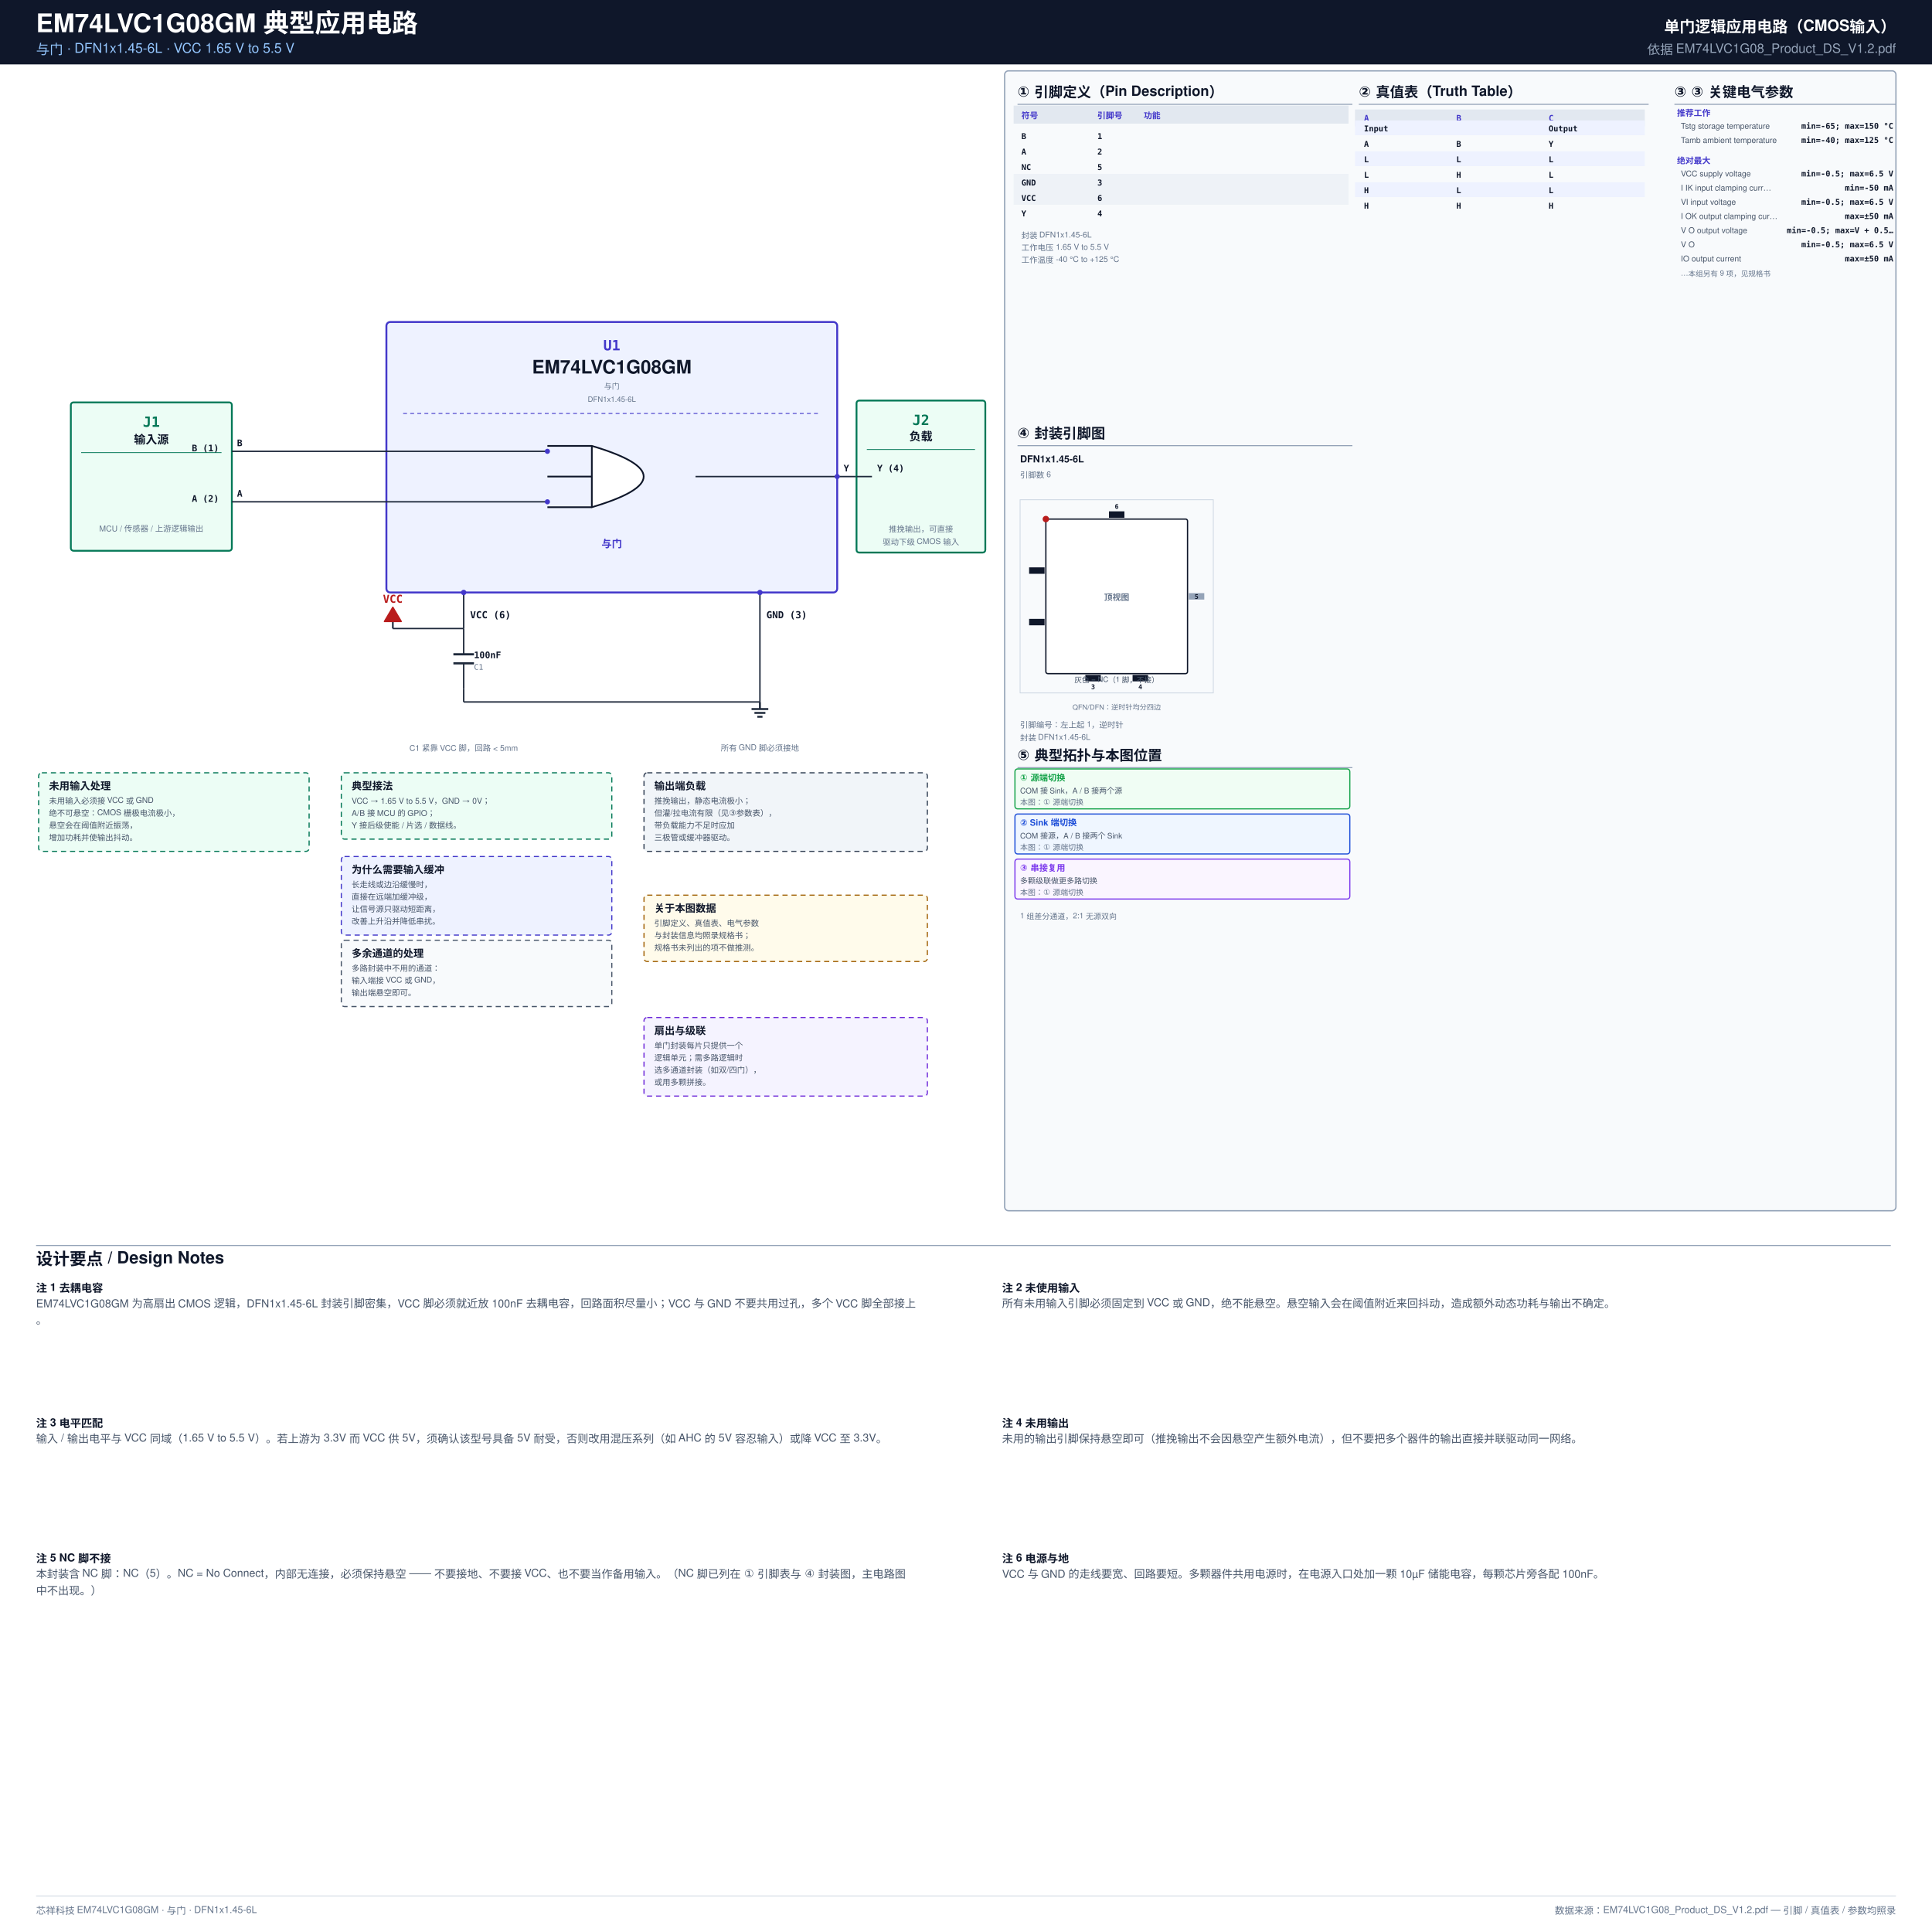
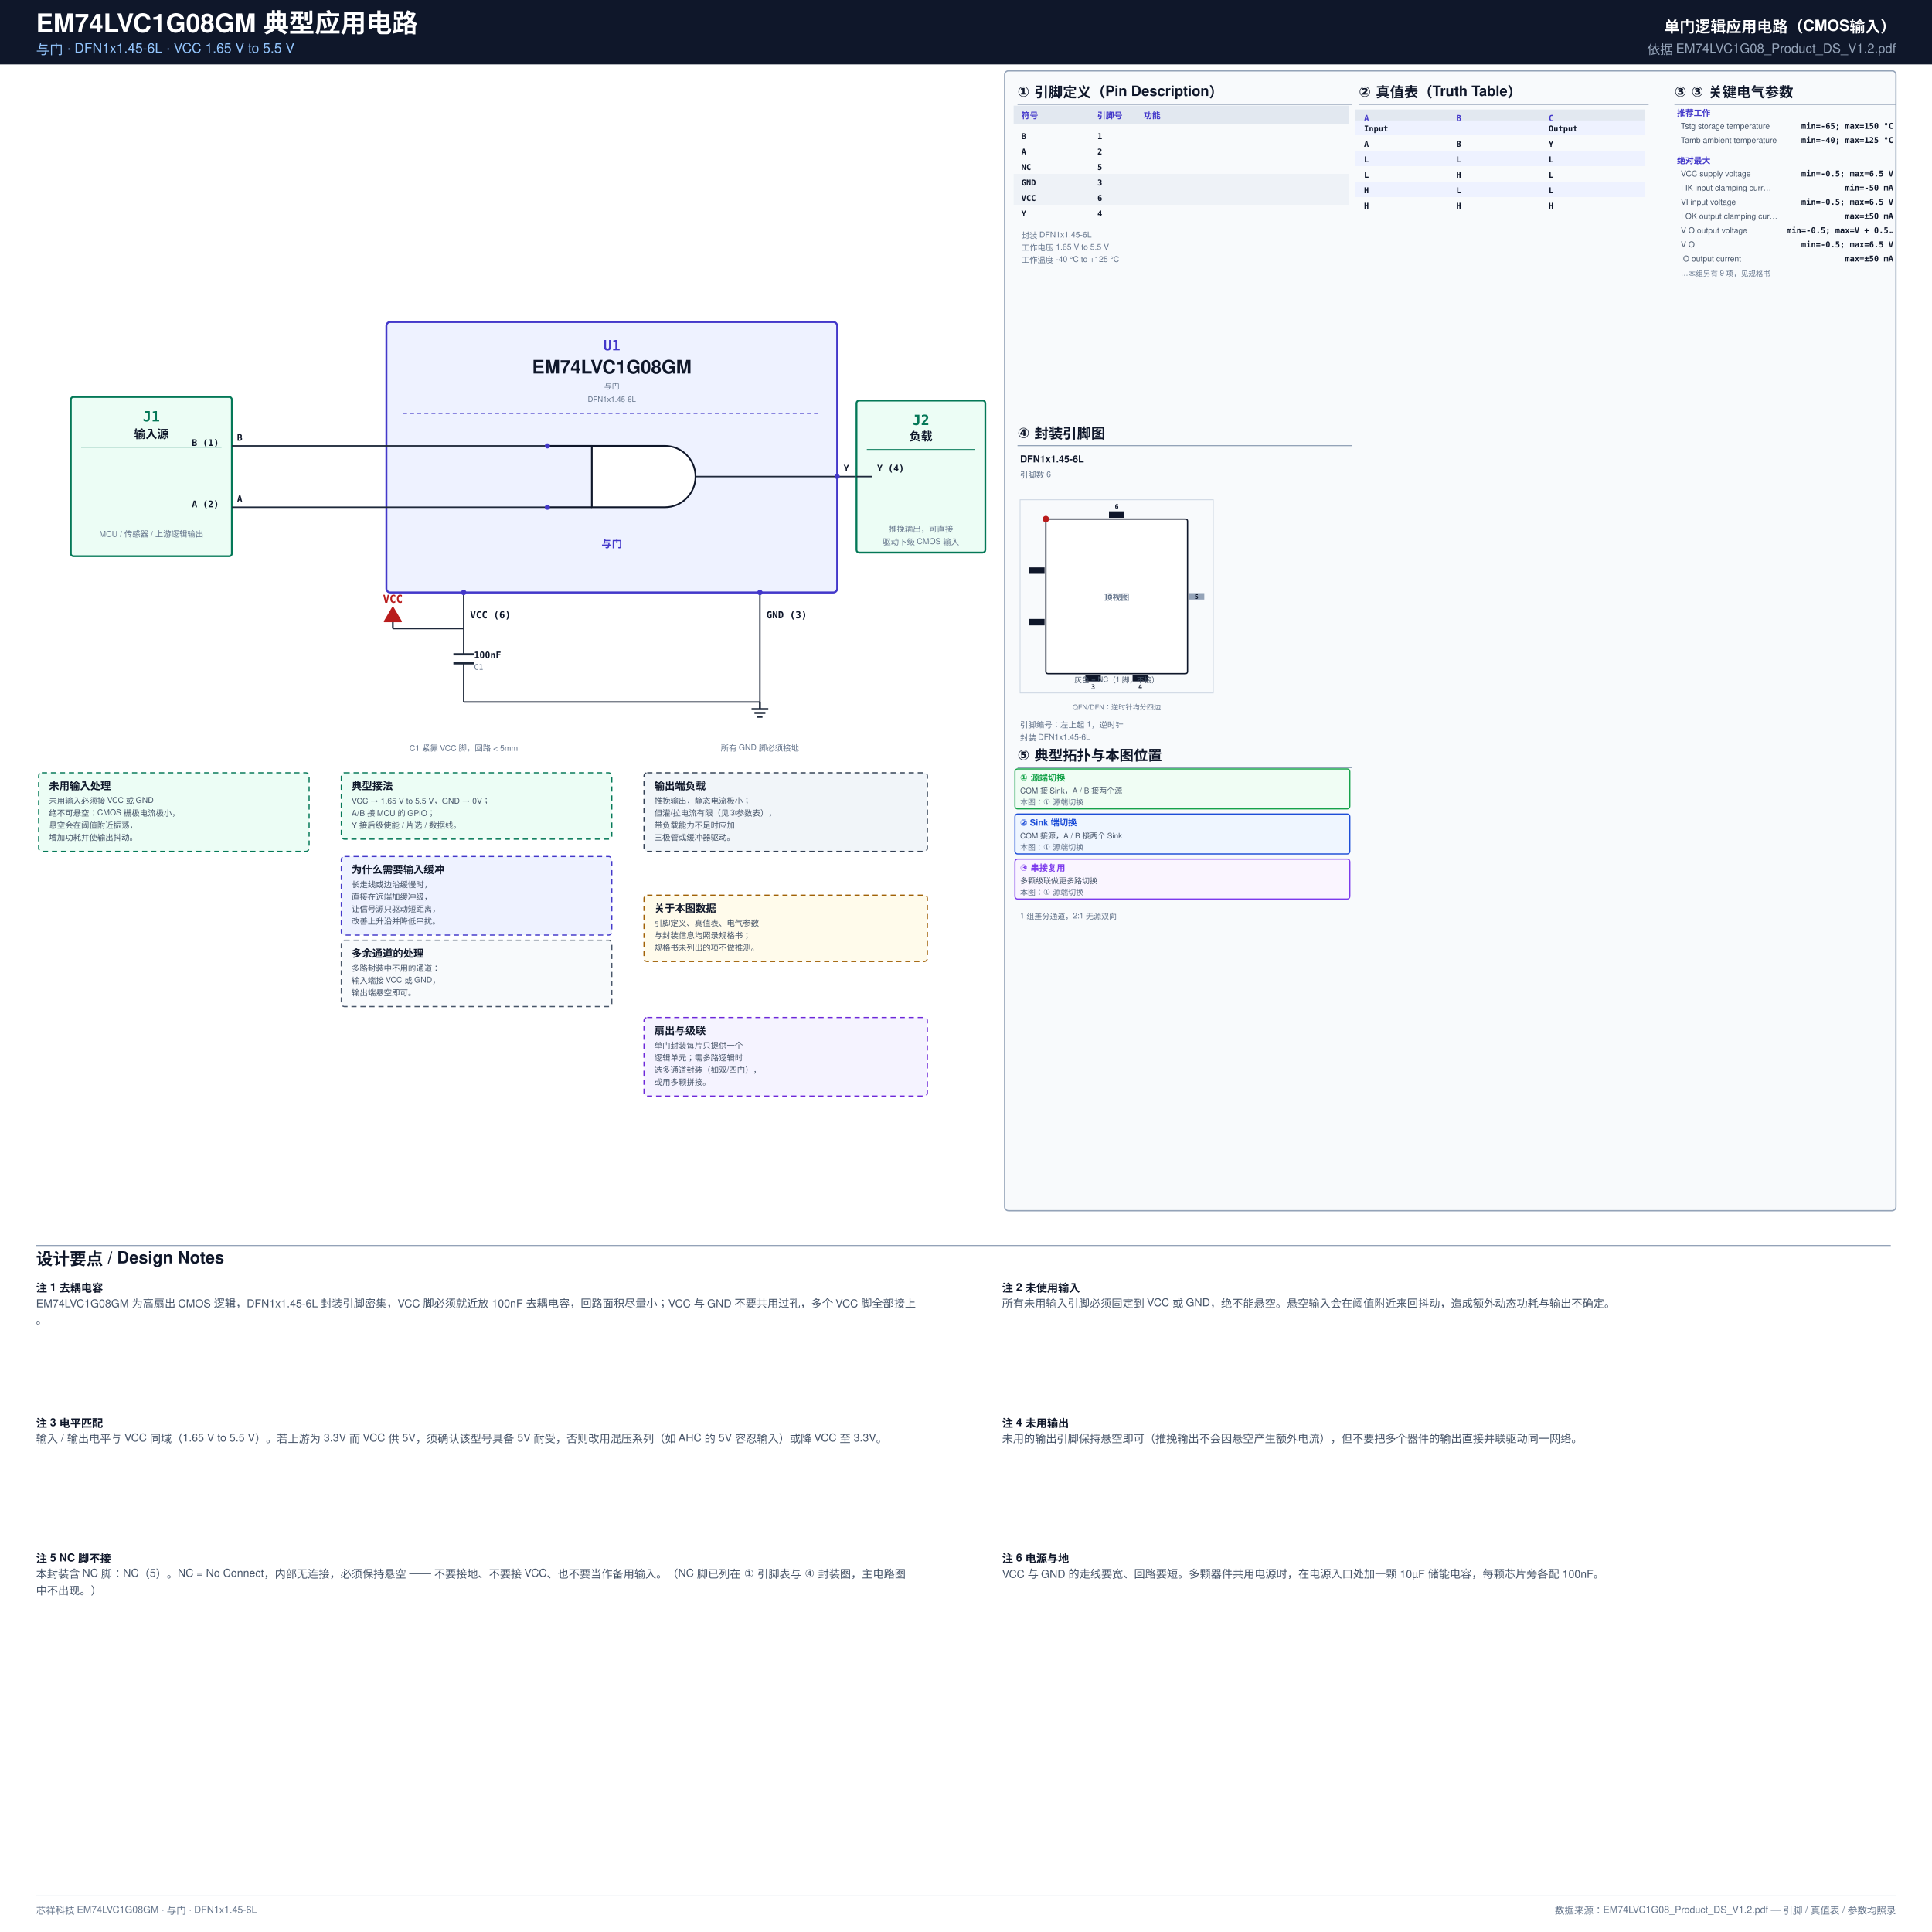
<svg xmlns="http://www.w3.org/2000/svg" width="3000" height="3000" viewBox="0 0 3000 3000">
  <rect x="0" y="0" width="3000" height="3000" rx="0" fill="#ffffff" stroke="none" stroke-width="0" />
  <rect x="0" y="0" width="3000" height="100" rx="0" fill="#0f172a" stroke="none" stroke-width="0" />
  <text x="56" y="50" font-family="PingFang SC, Helvetica Neue, Helvetica, Arial, sans-serif" font-size="40" fill="#ffffff" text-anchor="start" font-weight="700">EM74LVC1G08GM 典型应用电路</text>
  <text x="56" y="84" font-family="PingFang SC, Helvetica Neue, Helvetica, Arial, sans-serif" font-size="21" fill="#93c5fd" text-anchor="start" font-weight="500">与门 · DFN1x1.45-6L · VCC 1.65 V to 5.5 V</text>
  <text x="2944" y="50" font-family="PingFang SC, Helvetica Neue, Helvetica, Arial, sans-serif" font-size="24" fill="#ffffff" text-anchor="end" font-weight="600">单门逻辑应用电路（CMOS输入）</text>
  <text x="2944" y="84" font-family="PingFang SC, Helvetica Neue, Helvetica, Arial, sans-serif" font-size="20" fill="#94a3b8" text-anchor="end" font-weight="normal">依据 EM74LVC1G08_Product_DS_V1.2.pdf</text>
-   <rect x="110" y="624.8" width="250" height="230.4" rx="4" fill="#ecfdf5" stroke="#047857" stroke-width="2.8" />
-   <text x="235.0" y="662.8" font-family="Menlo, Monaco, Consolas, monospace" font-size="22" fill="#047857" text-anchor="middle" font-weight="700">J1</text>
-   <text x="235.0" y="688.8" font-family="PingFang SC, Helvetica Neue, Helvetica, Arial, sans-serif" font-size="18" fill="#0f172a" text-anchor="middle" font-weight="700">输入源</text>
-   <line x1="126" y1="702.8" x2="344" y2="702.8" stroke="#047857" stroke-width="1.2" />
-   <text x="340" y="700.8" font-family="Menlo, Monaco, Consolas, monospace" font-size="14" fill="#0f172a" text-anchor="end" font-weight="600">B (1)</text>
-   <text x="340" y="779.2" font-family="Menlo, Monaco, Consolas, monospace" font-size="14" fill="#0f172a" text-anchor="end" font-weight="600">A (2)</text>
-   <text x="235.0" y="825.2" font-family="PingFang SC, Helvetica Neue, Helvetica, Arial, sans-serif" font-size="12.5" fill="#64748b" text-anchor="middle" font-weight="normal">MCU / 传感器 / 上游逻辑输出</text>
+   <rect x="110" y="616.4" width="250" height="247.2" rx="4" fill="#ecfdf5" stroke="#047857" stroke-width="2.8" />
+   <text x="235.0" y="654.4" font-family="Menlo, Monaco, Consolas, monospace" font-size="22" fill="#047857" text-anchor="middle" font-weight="700">J1</text>
+   <text x="235.0" y="680.4" font-family="PingFang SC, Helvetica Neue, Helvetica, Arial, sans-serif" font-size="18" fill="#0f172a" text-anchor="middle" font-weight="700">输入源</text>
+   <line x1="126" y1="694.4" x2="344" y2="694.4" stroke="#047857" stroke-width="1.2" />
+   <text x="340" y="692.4" font-family="Menlo, Monaco, Consolas, monospace" font-size="14" fill="#0f172a" text-anchor="end" font-weight="600">B (1)</text>
+   <text x="340" y="787.6" font-family="Menlo, Monaco, Consolas, monospace" font-size="14" fill="#0f172a" text-anchor="end" font-weight="600">A (2)</text>
+   <text x="235.0" y="833.6" font-family="PingFang SC, Helvetica Neue, Helvetica, Arial, sans-serif" font-size="12.5" fill="#64748b" text-anchor="middle" font-weight="normal">MCU / 传感器 / 上游逻辑输出</text>
  <rect x="600" y="500" width="700" height="420" rx="6" fill="#eef2ff" stroke="#4338ca" stroke-width="3.0" />
  <text x="950.0" y="544" font-family="Menlo, Monaco, Consolas, monospace" font-size="22" fill="#4338ca" text-anchor="middle" font-weight="700">U1</text>
  <text x="950.0" y="580" font-family="PingFang SC, Helvetica Neue, Helvetica, Arial, sans-serif" font-size="29" fill="#0f172a" text-anchor="middle" font-weight="700">EM74LVC1G08GM</text>
  <text x="950.0" y="604" font-family="PingFang SC, Helvetica Neue, Helvetica, Arial, sans-serif" font-size="12" fill="#64748b" text-anchor="middle" font-weight="normal">与门</text>
  <text x="950.0" y="624" font-family="PingFang SC, Helvetica Neue, Helvetica, Arial, sans-serif" font-size="11.5" fill="#64748b" text-anchor="middle" font-weight="normal">DFN1x1.45-6L</text>
  <line x1="626" y1="642" x2="1274" y2="642" stroke="#4338ca" stroke-width="1.4" stroke-dasharray="6 5" />
  <line x1="850" y1="692.4" x2="919.0" y2="692.4" stroke="#0f172a" stroke-width="2.6" />
  <line x1="850" y1="787.6" x2="919.0" y2="787.6" stroke="#0f172a" stroke-width="2.6" />
-   <line x1="850" y1="740.0" x2="919.0" y2="740.0" stroke="#0f172a" stroke-width="2.6" />
-   <path d="M919.0,692.4 L919.0,787.6 Q1080,740.0 919.0,692.4 Z" stroke="#0f172a" stroke-width="2.6" fill="#ffffff" stroke-linejoin="round" stroke-linecap="round" />
+   <path d="M919.0,692.4 L1032.4,692.4 A47.6,47.6 0 0 1 1032.4,787.6 L919.0,787.6 Z" stroke="#0f172a" stroke-width="2.6" fill="#ffffff" stroke-linejoin="round" stroke-linecap="round" />
  <text x="950.0" y="850" font-family="PingFang SC, Helvetica Neue, Helvetica, Arial, sans-serif" font-size="16" fill="#4338ca" text-anchor="middle" font-weight="700">与门</text>
-   <line x1="360" y1="700.8" x2="850" y2="700.8" stroke="#1e293b" stroke-width="2.2" />
-   <circle cx="850" cy="700.8" r="4.0" fill="#4338ca" />
-   <text x="368" y="692.8" font-family="Menlo, Monaco, Consolas, monospace" font-size="14" fill="#0f172a" text-anchor="start" font-weight="600">B</text>
-   <line x1="360" y1="779.2" x2="850" y2="779.2" stroke="#1e293b" stroke-width="2.2" />
-   <circle cx="850" cy="779.2" r="4.0" fill="#4338ca" />
-   <text x="368" y="771.2" font-family="Menlo, Monaco, Consolas, monospace" font-size="14" fill="#0f172a" text-anchor="start" font-weight="600">A</text>
+   <line x1="360" y1="692.4" x2="850" y2="692.4" stroke="#1e293b" stroke-width="2.2" />
+   <circle cx="850" cy="692.4" r="4.0" fill="#4338ca" />
+   <text x="368" y="684.4" font-family="Menlo, Monaco, Consolas, monospace" font-size="14" fill="#0f172a" text-anchor="start" font-weight="600">B</text>
+   <line x1="360" y1="787.6" x2="850" y2="787.6" stroke="#1e293b" stroke-width="2.2" />
+   <circle cx="850" cy="787.6" r="4.0" fill="#4338ca" />
+   <text x="368" y="779.6" font-family="Menlo, Monaco, Consolas, monospace" font-size="14" fill="#0f172a" text-anchor="start" font-weight="600">A</text>
  <line x1="1080" y1="740.0" x2="1300" y2="740.0" stroke="#1e293b" stroke-width="2.2" />
  <line x1="1300" y1="740.0" x2="1330" y2="740.0" stroke="#1e293b" stroke-width="2.2" />
  <circle cx="1300" cy="740.0" r="4.0" fill="#4338ca" />
  <text x="1310" y="732.0" font-family="Menlo, Monaco, Consolas, monospace" font-size="14" fill="#0f172a" text-anchor="start" font-weight="600">Y (4)</text>
  <line x1="720" y1="920" x2="720" y2="976" stroke="#1e293b" stroke-width="2.2" />
  <circle cx="720" cy="920" r="4.2" fill="#4338ca" />
  <text x="730" y="960" font-family="Menlo, Monaco, Consolas, monospace" font-size="15" fill="#0f172a" text-anchor="start" font-weight="600">VCC (6)</text>
  <line x1="610" y1="976" x2="720" y2="976" stroke="#1e293b" stroke-width="2.2" />
  <line x1="610" y1="976" x2="610" y2="965" stroke="#1e293b" stroke-width="2.6" />
  <path d="M597,965 L623,965 L610,943 Z" stroke="#b91c1c" stroke-width="2.2" fill="#b91c1c" stroke-linejoin="round" stroke-linecap="round" />
  <text x="610" y="936" font-family="Menlo, Monaco, Consolas, monospace" font-size="17" fill="#b91c1c" text-anchor="middle" font-weight="700">VCC</text>
  <line x1="720" y1="976" x2="720" y2="1016.0" stroke="#1e293b" stroke-width="2.2" />
  <line x1="704.0" y1="1016.0" x2="736.0" y2="1016.0" stroke="#1e293b" stroke-width="3.4" />
  <line x1="704.0" y1="1030.0" x2="736.0" y2="1030.0" stroke="#1e293b" stroke-width="3.4" />
  <line x1="720" y1="1030.0" x2="720" y2="1070" stroke="#1e293b" stroke-width="2.2" />
  <text x="736" y="1022.0" font-family="Menlo, Monaco, Consolas, monospace" font-size="14" fill="#0f172a" text-anchor="start" font-weight="700">100nF</text>
  <text x="736" y="1040.0" font-family="Menlo, Monaco, Consolas, monospace" font-size="12" fill="#64748b" text-anchor="start" font-weight="500">C1</text>
  <line x1="720" y1="1070" x2="720" y2="1090" stroke="#1e293b" stroke-width="2.2" />
  <text x="720" y="1166" font-family="PingFang SC, Helvetica Neue, Helvetica, Arial, sans-serif" font-size="12.5" fill="#64748b" text-anchor="middle" font-weight="normal">C1 紧靠 VCC 脚，回路 &lt; 5mm</text>
  <line x1="1180" y1="920" x2="1180" y2="1090" stroke="#1e293b" stroke-width="2.2" />
  <circle cx="1180" cy="920" r="4.2" fill="#4338ca" />
  <text x="1190" y="960" font-family="Menlo, Monaco, Consolas, monospace" font-size="15" fill="#0f172a" text-anchor="start" font-weight="600">GND (3)</text>
  <line x1="1180" y1="1090" x2="1180" y2="1101.0" stroke="#1e293b" stroke-width="3.0" />
  <line x1="1167.0" y1="1101.0" x2="1193.0" y2="1101.0" stroke="#1e293b" stroke-width="3.0" />
  <line x1="1171.5" y1="1107.0" x2="1188.5" y2="1107.0" stroke="#1e293b" stroke-width="3.0" />
  <line x1="1176.0" y1="1113.0" x2="1184.0" y2="1113.0" stroke="#1e293b" stroke-width="3.0" />
  <text x="1180" y="1166" font-family="PingFang SC, Helvetica Neue, Helvetica, Arial, sans-serif" font-size="12.5" fill="#64748b" text-anchor="middle" font-weight="normal">所有 GND 脚必须接地</text>
  <line x1="720" y1="1090" x2="1180" y2="1090" stroke="#1e293b" stroke-width="2.2" />
  <rect x="1330" y="622.0" width="200" height="236" rx="4" fill="#ecfdf5" stroke="#047857" stroke-width="2.8" />
  <text x="1430.0" y="660.0" font-family="Menlo, Monaco, Consolas, monospace" font-size="22" fill="#047857" text-anchor="middle" font-weight="700">J2</text>
  <text x="1430.0" y="684.0" font-family="PingFang SC, Helvetica Neue, Helvetica, Arial, sans-serif" font-size="18" fill="#0f172a" text-anchor="middle" font-weight="700">负载</text>
  <line x1="1346" y1="698.0" x2="1514" y2="698.0" stroke="#047857" stroke-width="1.2" />
  <line x1="1330" y1="740.0" x2="1354" y2="740.0" stroke="#1e293b" stroke-width="2.2" />
  <text x="1362" y="732.0" font-family="Menlo, Monaco, Consolas, monospace" font-size="14" fill="#0f172a" text-anchor="start" font-weight="600">Y (4)</text>
  <text x="1430.0" y="826.0" font-family="PingFang SC, Helvetica Neue, Helvetica, Arial, sans-serif" font-size="12.5" fill="#64748b" text-anchor="middle" font-weight="normal">推挽输出，可直接</text>
  <text x="1430.0" y="846.0" font-family="PingFang SC, Helvetica Neue, Helvetica, Arial, sans-serif" font-size="12.5" fill="#64748b" text-anchor="middle" font-weight="normal">驱动下级 CMOS 输入</text>
  <rect x="60" y="1200" width="420" height="122" rx="5" fill="#ecfdf5" stroke="#047857" stroke-width="1.8" stroke-dasharray="8 6" />
  <text x="76" y="1226" font-family="PingFang SC, Helvetica Neue, Helvetica, Arial, sans-serif" font-size="16" fill="#0f172a" text-anchor="start" font-weight="700">未用输入处理</text>
  <text x="76" y="1248" font-family="PingFang SC, Helvetica Neue, Helvetica, Arial, sans-serif" font-size="12.5" fill="#475569" text-anchor="start" font-weight="normal">未用输入必须接 VCC 或 GND</text>
  <text x="76" y="1267" font-family="PingFang SC, Helvetica Neue, Helvetica, Arial, sans-serif" font-size="12.5" fill="#475569" text-anchor="start" font-weight="normal">绝不可悬空：CMOS 栅极电流极小，</text>
  <text x="76" y="1286" font-family="PingFang SC, Helvetica Neue, Helvetica, Arial, sans-serif" font-size="12.5" fill="#475569" text-anchor="start" font-weight="normal">悬空会在阈值附近振荡，</text>
  <text x="76" y="1305" font-family="PingFang SC, Helvetica Neue, Helvetica, Arial, sans-serif" font-size="12.5" fill="#475569" text-anchor="start" font-weight="normal">增加功耗并使输出抖动。</text>
  <rect x="530" y="1200" width="420" height="103" rx="5" fill="#ecfdf5" stroke="#047857" stroke-width="1.8" stroke-dasharray="8 6" />
  <text x="546" y="1226" font-family="PingFang SC, Helvetica Neue, Helvetica, Arial, sans-serif" font-size="16" fill="#0f172a" text-anchor="start" font-weight="700">典型接法</text>
  <text x="546" y="1248" font-family="PingFang SC, Helvetica Neue, Helvetica, Arial, sans-serif" font-size="12.5" fill="#475569" text-anchor="start" font-weight="normal">VCC → 1.65 V to 5.5 V，GND → 0V；</text>
  <text x="546" y="1267" font-family="PingFang SC, Helvetica Neue, Helvetica, Arial, sans-serif" font-size="12.5" fill="#475569" text-anchor="start" font-weight="normal">A/B 接 MCU 的 GPIO；</text>
  <text x="546" y="1286" font-family="PingFang SC, Helvetica Neue, Helvetica, Arial, sans-serif" font-size="12.5" fill="#475569" text-anchor="start" font-weight="normal">Y 接后级使能 / 片选 / 数据线。</text>
  <rect x="530" y="1330" width="420" height="122" rx="5" fill="#eef2ff" stroke="#4338ca" stroke-width="1.8" stroke-dasharray="8 6" />
  <text x="546" y="1356" font-family="PingFang SC, Helvetica Neue, Helvetica, Arial, sans-serif" font-size="16" fill="#0f172a" text-anchor="start" font-weight="700">为什么需要输入缓冲</text>
  <text x="546" y="1378" font-family="PingFang SC, Helvetica Neue, Helvetica, Arial, sans-serif" font-size="12.5" fill="#475569" text-anchor="start" font-weight="normal">长走线或边沿缓慢时，</text>
  <text x="546" y="1397" font-family="PingFang SC, Helvetica Neue, Helvetica, Arial, sans-serif" font-size="12.5" fill="#475569" text-anchor="start" font-weight="normal">直接在远端加缓冲级，</text>
  <text x="546" y="1416" font-family="PingFang SC, Helvetica Neue, Helvetica, Arial, sans-serif" font-size="12.5" fill="#475569" text-anchor="start" font-weight="normal">让信号源只驱动短距离，</text>
  <text x="546" y="1435" font-family="PingFang SC, Helvetica Neue, Helvetica, Arial, sans-serif" font-size="12.5" fill="#475569" text-anchor="start" font-weight="normal">改善上升沿并降低串扰。</text>
  <rect x="530" y="1460" width="420" height="103" rx="5" fill="#f8fafc" stroke="#475569" stroke-width="1.8" stroke-dasharray="8 6" />
  <text x="546" y="1486" font-family="PingFang SC, Helvetica Neue, Helvetica, Arial, sans-serif" font-size="16" fill="#0f172a" text-anchor="start" font-weight="700">多余通道的处理</text>
  <text x="546" y="1508" font-family="PingFang SC, Helvetica Neue, Helvetica, Arial, sans-serif" font-size="12.5" fill="#475569" text-anchor="start" font-weight="normal">多路封装中不用的通道：</text>
  <text x="546" y="1527" font-family="PingFang SC, Helvetica Neue, Helvetica, Arial, sans-serif" font-size="12.5" fill="#475569" text-anchor="start" font-weight="normal">输入端接 VCC 或 GND，</text>
  <text x="546" y="1546" font-family="PingFang SC, Helvetica Neue, Helvetica, Arial, sans-serif" font-size="12.5" fill="#475569" text-anchor="start" font-weight="normal">输出端悬空即可。</text>
  <rect x="1000" y="1200" width="440" height="122" rx="5" fill="#f1f5f9" stroke="#334155" stroke-width="1.8" stroke-dasharray="8 6" />
  <text x="1016" y="1226" font-family="PingFang SC, Helvetica Neue, Helvetica, Arial, sans-serif" font-size="16" fill="#0f172a" text-anchor="start" font-weight="700">输出端负载</text>
  <text x="1016" y="1248" font-family="PingFang SC, Helvetica Neue, Helvetica, Arial, sans-serif" font-size="12.5" fill="#475569" text-anchor="start" font-weight="normal">推挽输出，静态电流极小；</text>
  <text x="1016" y="1267" font-family="PingFang SC, Helvetica Neue, Helvetica, Arial, sans-serif" font-size="12.5" fill="#475569" text-anchor="start" font-weight="normal">但灌/拉电流有限（见③参数表），</text>
  <text x="1016" y="1286" font-family="PingFang SC, Helvetica Neue, Helvetica, Arial, sans-serif" font-size="12.5" fill="#475569" text-anchor="start" font-weight="normal">带负载能力不足时应加</text>
  <text x="1016" y="1305" font-family="PingFang SC, Helvetica Neue, Helvetica, Arial, sans-serif" font-size="12.5" fill="#475569" text-anchor="start" font-weight="normal">三极管或缓冲器驱动。</text>
  <rect x="1000" y="1390" width="440" height="103" rx="5" fill="#fffbeb" stroke="#a16207" stroke-width="1.8" stroke-dasharray="8 6" />
  <text x="1016" y="1416" font-family="PingFang SC, Helvetica Neue, Helvetica, Arial, sans-serif" font-size="16" fill="#0f172a" text-anchor="start" font-weight="700">关于本图数据</text>
  <text x="1016" y="1438" font-family="PingFang SC, Helvetica Neue, Helvetica, Arial, sans-serif" font-size="12.5" fill="#475569" text-anchor="start" font-weight="normal">引脚定义、真值表、电气参数</text>
  <text x="1016" y="1457" font-family="PingFang SC, Helvetica Neue, Helvetica, Arial, sans-serif" font-size="12.5" fill="#475569" text-anchor="start" font-weight="normal">与封装信息均照录规格书；</text>
  <text x="1016" y="1476" font-family="PingFang SC, Helvetica Neue, Helvetica, Arial, sans-serif" font-size="12.5" fill="#475569" text-anchor="start" font-weight="normal">规格书未列出的项不做推测。</text>
  <rect x="1000" y="1580" width="440" height="122" rx="5" fill="#f5f3ff" stroke="#6d28d9" stroke-width="1.8" stroke-dasharray="8 6" />
  <text x="1016" y="1606" font-family="PingFang SC, Helvetica Neue, Helvetica, Arial, sans-serif" font-size="16" fill="#0f172a" text-anchor="start" font-weight="700">扇出与级联</text>
  <text x="1016" y="1628" font-family="PingFang SC, Helvetica Neue, Helvetica, Arial, sans-serif" font-size="12.5" fill="#475569" text-anchor="start" font-weight="normal">单门封装每片只提供一个</text>
  <text x="1016" y="1647" font-family="PingFang SC, Helvetica Neue, Helvetica, Arial, sans-serif" font-size="12.5" fill="#475569" text-anchor="start" font-weight="normal">逻辑单元；需多路逻辑时</text>
  <text x="1016" y="1666" font-family="PingFang SC, Helvetica Neue, Helvetica, Arial, sans-serif" font-size="12.5" fill="#475569" text-anchor="start" font-weight="normal">选多通道封装（如双/四门），</text>
  <text x="1016" y="1685" font-family="PingFang SC, Helvetica Neue, Helvetica, Arial, sans-serif" font-size="12.5" fill="#475569" text-anchor="start" font-weight="normal">或用多颗拼接。</text>
  <rect x="1560" y="110" width="1384" height="1770" rx="6" fill="#f8fafc" stroke="#94a3b8" stroke-width="2.0" />
  <text x="1580" y="150" font-family="PingFang SC, Helvetica Neue, Helvetica, Arial, sans-serif" font-size="22" fill="#0f172a" text-anchor="start" font-weight="700">① 引脚定义（Pin Description）</text>
  <line x1="1580" y1="162" x2="2100" y2="162" stroke="#94a3b8" stroke-width="1.6" />
  <rect x="1574.0" y="164" width="520.0" height="28" rx="0" fill="#e2e8f0" stroke="none" stroke-width="0" />
  <text x="1586.0" y="184" font-family="Menlo, Monaco, Consolas, monospace" font-size="13" fill="#4338ca" text-anchor="start" font-weight="700">符号</text>
  <text x="1704.0" y="184" font-family="Menlo, Monaco, Consolas, monospace" font-size="13" fill="#4338ca" text-anchor="start" font-weight="700">引脚号</text>
  <text x="1776.0" y="184" font-family="Menlo, Monaco, Consolas, monospace" font-size="13" fill="#4338ca" text-anchor="start" font-weight="700">功能</text>
  <text x="1586.0" y="216" font-family="Menlo, Monaco, Consolas, monospace" font-size="12.5" fill="#0f172a" text-anchor="start" font-weight="600">B</text>
  <text x="1704.0" y="216" font-family="Menlo, Monaco, Consolas, monospace" font-size="12.5" fill="#0f172a" text-anchor="start" font-weight="600">1</text>
  <text x="1586.0" y="240" font-family="Menlo, Monaco, Consolas, monospace" font-size="12.5" fill="#0f172a" text-anchor="start" font-weight="600">A</text>
  <text x="1704.0" y="240" font-family="Menlo, Monaco, Consolas, monospace" font-size="12.5" fill="#0f172a" text-anchor="start" font-weight="600">2</text>
  <text x="1586.0" y="264" font-family="Menlo, Monaco, Consolas, monospace" font-size="12.5" fill="#0f172a" text-anchor="start" font-weight="600">NC</text>
  <text x="1704.0" y="264" font-family="Menlo, Monaco, Consolas, monospace" font-size="12.5" fill="#0f172a" text-anchor="start" font-weight="600">5</text>
  <rect x="1574.0" y="270" width="520.0" height="24" rx="0" fill="#eef2f7" stroke="none" stroke-width="0" />
  <text x="1586.0" y="288" font-family="Menlo, Monaco, Consolas, monospace" font-size="12.5" fill="#0f172a" text-anchor="start" font-weight="600">GND</text>
  <text x="1704.0" y="288" font-family="Menlo, Monaco, Consolas, monospace" font-size="12.5" fill="#0f172a" text-anchor="start" font-weight="600">3</text>
  <rect x="1574.0" y="294" width="520.0" height="24" rx="0" fill="#eef2f7" stroke="none" stroke-width="0" />
  <text x="1586.0" y="312" font-family="Menlo, Monaco, Consolas, monospace" font-size="12.5" fill="#0f172a" text-anchor="start" font-weight="600">VCC</text>
  <text x="1704.0" y="312" font-family="Menlo, Monaco, Consolas, monospace" font-size="12.5" fill="#0f172a" text-anchor="start" font-weight="600">6</text>
  <text x="1586.0" y="336" font-family="Menlo, Monaco, Consolas, monospace" font-size="12.5" fill="#0f172a" text-anchor="start" font-weight="600">Y</text>
  <text x="1704.0" y="336" font-family="Menlo, Monaco, Consolas, monospace" font-size="12.5" fill="#0f172a" text-anchor="start" font-weight="600">4</text>
  <text x="1586" y="370" font-family="PingFang SC, Helvetica Neue, Helvetica, Arial, sans-serif" font-size="12.5" fill="#64748b" text-anchor="start" font-weight="normal">封装 DFN1x1.45-6L</text>
  <text x="1586" y="389" font-family="PingFang SC, Helvetica Neue, Helvetica, Arial, sans-serif" font-size="12.5" fill="#64748b" text-anchor="start" font-weight="normal">工作电压 1.65 V to 5.5 V</text>
  <text x="1586" y="408" font-family="PingFang SC, Helvetica Neue, Helvetica, Arial, sans-serif" font-size="12.5" fill="#64748b" text-anchor="start" font-weight="normal">工作温度 -40 °C to +125 °C</text>
  <text x="2110" y="150" font-family="PingFang SC, Helvetica Neue, Helvetica, Arial, sans-serif" font-size="22" fill="#0f172a" text-anchor="start" font-weight="700">② 真值表（Truth Table）</text>
  <line x1="2110" y1="162" x2="2560" y2="162" stroke="#94a3b8" stroke-width="1.6" />
  <rect x="2104" y="170" width="450" height="26" rx="0" fill="#e2e8f0" stroke="none" stroke-width="0" />
  <text x="2118" y="188" font-family="Menlo, Monaco, Consolas, monospace" font-size="13" fill="#4338ca" text-anchor="start" font-weight="700">A</text>
  <text x="2261.333" y="188" font-family="Menlo, Monaco, Consolas, monospace" font-size="13" fill="#4338ca" text-anchor="start" font-weight="700">B</text>
  <text x="2404.667" y="188" font-family="Menlo, Monaco, Consolas, monospace" font-size="13" fill="#4338ca" text-anchor="start" font-weight="700">C</text>
  <rect x="2104" y="187" width="450" height="23" rx="0" fill="#eef2ff" stroke="none" stroke-width="0" />
  <text x="2118" y="204" font-family="Menlo, Monaco, Consolas, monospace" font-size="12.5" fill="#0f172a" text-anchor="start" font-weight="600">Input</text>
  <text x="2404.667" y="204" font-family="Menlo, Monaco, Consolas, monospace" font-size="12.5" fill="#0f172a" text-anchor="start" font-weight="600">Output</text>
  <text x="2118" y="228" font-family="Menlo, Monaco, Consolas, monospace" font-size="12.5" fill="#0f172a" text-anchor="start" font-weight="600">A</text>
  <text x="2261.333" y="228" font-family="Menlo, Monaco, Consolas, monospace" font-size="12.5" fill="#0f172a" text-anchor="start" font-weight="600">B</text>
  <text x="2404.667" y="228" font-family="Menlo, Monaco, Consolas, monospace" font-size="12.5" fill="#0f172a" text-anchor="start" font-weight="600">Y</text>
  <rect x="2104" y="235" width="450" height="23" rx="0" fill="#eef2ff" stroke="none" stroke-width="0" />
  <text x="2118" y="252" font-family="Menlo, Monaco, Consolas, monospace" font-size="12.5" fill="#0f172a" text-anchor="start" font-weight="600">L</text>
  <text x="2261.333" y="252" font-family="Menlo, Monaco, Consolas, monospace" font-size="12.5" fill="#0f172a" text-anchor="start" font-weight="600">L</text>
  <text x="2404.667" y="252" font-family="Menlo, Monaco, Consolas, monospace" font-size="12.5" fill="#0f172a" text-anchor="start" font-weight="600">L</text>
  <text x="2118" y="276" font-family="Menlo, Monaco, Consolas, monospace" font-size="12.5" fill="#0f172a" text-anchor="start" font-weight="600">L</text>
  <text x="2261.333" y="276" font-family="Menlo, Monaco, Consolas, monospace" font-size="12.5" fill="#0f172a" text-anchor="start" font-weight="600">H</text>
  <text x="2404.667" y="276" font-family="Menlo, Monaco, Consolas, monospace" font-size="12.5" fill="#0f172a" text-anchor="start" font-weight="600">L</text>
  <rect x="2104" y="283" width="450" height="23" rx="0" fill="#eef2ff" stroke="none" stroke-width="0" />
  <text x="2118" y="300" font-family="Menlo, Monaco, Consolas, monospace" font-size="12.5" fill="#0f172a" text-anchor="start" font-weight="600">H</text>
  <text x="2261.333" y="300" font-family="Menlo, Monaco, Consolas, monospace" font-size="12.5" fill="#0f172a" text-anchor="start" font-weight="600">L</text>
  <text x="2404.667" y="300" font-family="Menlo, Monaco, Consolas, monospace" font-size="12.5" fill="#0f172a" text-anchor="start" font-weight="600">L</text>
  <text x="2118" y="324" font-family="Menlo, Monaco, Consolas, monospace" font-size="12.5" fill="#0f172a" text-anchor="start" font-weight="600">H</text>
  <text x="2261.333" y="324" font-family="Menlo, Monaco, Consolas, monospace" font-size="12.5" fill="#0f172a" text-anchor="start" font-weight="600">H</text>
  <text x="2404.667" y="324" font-family="Menlo, Monaco, Consolas, monospace" font-size="12.5" fill="#0f172a" text-anchor="start" font-weight="600">H</text>
  <text x="2600" y="150" font-family="PingFang SC, Helvetica Neue, Helvetica, Arial, sans-serif" font-size="22" fill="#0f172a" text-anchor="start" font-weight="700">③ ③ 关键电气参数</text>
  <line x1="2600" y1="162" x2="2944" y2="162" stroke="#94a3b8" stroke-width="1.6" />
  <text x="2604" y="180" font-family="PingFang SC, Helvetica Neue, Helvetica, Arial, sans-serif" font-size="13" fill="#4338ca" text-anchor="start" font-weight="700">推荐工作</text>
  <text x="2610" y="200" font-family="PingFang SC, Helvetica Neue, Helvetica, Arial, sans-serif" font-size="12.5" fill="#475569" text-anchor="start" font-weight="normal">Tstg storage temperature</text>
  <text x="2940" y="200" font-family="Menlo, Monaco, Consolas, monospace" font-size="12.5" fill="#0f172a" text-anchor="end" font-weight="600">min=-65; max=150 °C</text>
  <text x="2610" y="222" font-family="PingFang SC, Helvetica Neue, Helvetica, Arial, sans-serif" font-size="12.5" fill="#475569" text-anchor="start" font-weight="normal">Tamb ambient temperature</text>
  <text x="2940" y="222" font-family="Menlo, Monaco, Consolas, monospace" font-size="12.5" fill="#0f172a" text-anchor="end" font-weight="600">min=-40; max=125 °C</text>
  <text x="2604" y="254" font-family="PingFang SC, Helvetica Neue, Helvetica, Arial, sans-serif" font-size="13" fill="#4338ca" text-anchor="start" font-weight="700">绝对最大</text>
  <text x="2610" y="274" font-family="PingFang SC, Helvetica Neue, Helvetica, Arial, sans-serif" font-size="12.5" fill="#475569" text-anchor="start" font-weight="normal">VCC supply voltage</text>
  <text x="2940" y="274" font-family="Menlo, Monaco, Consolas, monospace" font-size="12.5" fill="#0f172a" text-anchor="end" font-weight="600">min=-0.5; max=6.5 V</text>
  <text x="2610" y="296" font-family="PingFang SC, Helvetica Neue, Helvetica, Arial, sans-serif" font-size="12.5" fill="#475569" text-anchor="start" font-weight="normal">I IK input clamping curr…</text>
  <text x="2940" y="296" font-family="Menlo, Monaco, Consolas, monospace" font-size="12.5" fill="#0f172a" text-anchor="end" font-weight="600">min=-50 mA</text>
  <text x="2610" y="318" font-family="PingFang SC, Helvetica Neue, Helvetica, Arial, sans-serif" font-size="12.5" fill="#475569" text-anchor="start" font-weight="normal">VI input voltage</text>
  <text x="2940" y="318" font-family="Menlo, Monaco, Consolas, monospace" font-size="12.5" fill="#0f172a" text-anchor="end" font-weight="600">min=-0.5; max=6.5 V</text>
  <text x="2610" y="340" font-family="PingFang SC, Helvetica Neue, Helvetica, Arial, sans-serif" font-size="12.5" fill="#475569" text-anchor="start" font-weight="normal">I OK output clamping cur…</text>
  <text x="2940" y="340" font-family="Menlo, Monaco, Consolas, monospace" font-size="12.5" fill="#0f172a" text-anchor="end" font-weight="600">max=±50 mA</text>
  <text x="2610" y="362" font-family="PingFang SC, Helvetica Neue, Helvetica, Arial, sans-serif" font-size="12.5" fill="#475569" text-anchor="start" font-weight="normal">V O output voltage</text>
  <text x="2940" y="362" font-family="Menlo, Monaco, Consolas, monospace" font-size="12.5" fill="#0f172a" text-anchor="end" font-weight="600">min=-0.5; max=V + 0.5…</text>
  <text x="2610" y="384" font-family="PingFang SC, Helvetica Neue, Helvetica, Arial, sans-serif" font-size="12.5" fill="#475569" text-anchor="start" font-weight="normal">V O</text>
  <text x="2940" y="384" font-family="Menlo, Monaco, Consolas, monospace" font-size="12.5" fill="#0f172a" text-anchor="end" font-weight="600">min=-0.5; max=6.5 V</text>
  <text x="2610" y="406" font-family="PingFang SC, Helvetica Neue, Helvetica, Arial, sans-serif" font-size="12.5" fill="#475569" text-anchor="start" font-weight="normal">IO output current</text>
  <text x="2940" y="406" font-family="Menlo, Monaco, Consolas, monospace" font-size="12.5" fill="#0f172a" text-anchor="end" font-weight="600">max=±50 mA</text>
  <text x="2610" y="428" font-family="PingFang SC, Helvetica Neue, Helvetica, Arial, sans-serif" font-size="11.5" fill="#64748b" text-anchor="start" font-weight="normal">…本组另有 9 项，见规格书</text>
  <text x="1580" y="680" font-family="PingFang SC, Helvetica Neue, Helvetica, Arial, sans-serif" font-size="22" fill="#0f172a" text-anchor="start" font-weight="700">④ 封装引脚图</text>
  <line x1="1580" y1="692" x2="2100" y2="692" stroke="#94a3b8" stroke-width="1.6" />
  <text x="1584" y="718" font-family="PingFang SC, Helvetica Neue, Helvetica, Arial, sans-serif" font-size="15" fill="#0f172a" text-anchor="start" font-weight="700">DFN1x1.45-6L</text>
  <text x="1584" y="742" font-family="PingFang SC, Helvetica Neue, Helvetica, Arial, sans-serif" font-size="12.5" fill="#64748b" text-anchor="start" font-weight="normal">引脚数 6</text>
  <rect x="1584" y="776" width="300" height="300" rx="0" fill="#f8fafc" stroke="#cbd5e1" stroke-width="1.2" />
  <rect x="1624" y="806" width="220" height="240" rx="3" fill="#ffffff" stroke="#0f172a" stroke-width="2.0" />
  <text x="1734.0" y="932.0" font-family="PingFang SC, Helvetica Neue, Helvetica, Arial, sans-serif" font-size="13" fill="#64748b" text-anchor="middle" font-weight="700">顶视图</text>
  <circle cx="1624" cy="806" r="5.0" fill="#b91c1c" />
  <rect x="1598.0" y="881.0" width="24" height="10" rx="0" fill="#0f172a" stroke="none" stroke-width="0" />
  <text x="1610.0" y="890.0" font-family="Menlo, Monaco, Consolas, monospace" font-size="10" fill="#0f172a" text-anchor="middle" font-weight="700">1</text>
  <rect x="1598.0" y="961.0" width="24" height="10" rx="0" fill="#0f172a" stroke="none" stroke-width="0" />
  <text x="1610.0" y="970.0" font-family="Menlo, Monaco, Consolas, monospace" font-size="10" fill="#0f172a" text-anchor="middle" font-weight="700">2</text>
  <rect x="1685.333" y="1048.0" width="24" height="10" rx="0" fill="#0f172a" stroke="none" stroke-width="0" />
  <text x="1697.333" y="1070.0" font-family="Menlo, Monaco, Consolas, monospace" font-size="10" fill="#0f172a" text-anchor="middle" font-weight="700">3</text>
  <rect x="1758.667" y="1048.0" width="24" height="10" rx="0" fill="#0f172a" stroke="none" stroke-width="0" />
  <text x="1770.667" y="1070.0" font-family="Menlo, Monaco, Consolas, monospace" font-size="10" fill="#0f172a" text-anchor="middle" font-weight="700">4</text>
  <rect x="1846.0" y="921.0" width="24" height="10" rx="0" fill="#94a3b8" stroke="none" stroke-width="0" />
  <text x="1858.0" y="930.0" font-family="Menlo, Monaco, Consolas, monospace" font-size="10" fill="#0f172a" text-anchor="middle" font-weight="700">5</text>
  <rect x="1722.0" y="794.0" width="24" height="10" rx="0" fill="#0f172a" stroke="none" stroke-width="0" />
  <text x="1734.0" y="790.0" font-family="Menlo, Monaco, Consolas, monospace" font-size="10" fill="#0f172a" text-anchor="middle" font-weight="700">6</text>
  <text x="1734.0" y="1102" font-family="PingFang SC, Helvetica Neue, Helvetica, Arial, sans-serif" font-size="11" fill="#64748b" text-anchor="middle" font-weight="normal">QFN/DFN：逆时针均分四边</text>
  <text x="1734.0" y="1060" font-family="PingFang SC, Helvetica Neue, Helvetica, Arial, sans-serif" font-size="11.5" fill="#475569" text-anchor="middle" font-weight="normal">灰色 = NC（1 脚，不接）</text>
  <text x="1584" y="1130" font-family="PingFang SC, Helvetica Neue, Helvetica, Arial, sans-serif" font-size="12.5" fill="#64748b" text-anchor="start" font-weight="normal">引脚编号：左上起 1，逆时针</text>
  <text x="1584" y="1150" font-family="PingFang SC, Helvetica Neue, Helvetica, Arial, sans-serif" font-size="12.5" fill="#64748b" text-anchor="start" font-weight="normal">封装 DFN1x1.45-6L</text>
  <text x="1580" y="1180" font-family="PingFang SC, Helvetica Neue, Helvetica, Arial, sans-serif" font-size="22" fill="#0f172a" text-anchor="start" font-weight="700">⑤ 典型拓扑与本图位置</text>
  <line x1="1580" y1="1192" x2="2100" y2="1192" stroke="#94a3b8" stroke-width="1.6" />
  <rect x="1576" y="1194" width="520" height="62" rx="4" fill="#f0fdf4" stroke="#16a34a" stroke-width="1.8" />
  <text x="1584" y="1212" font-family="PingFang SC, Helvetica Neue, Helvetica, Arial, sans-serif" font-size="13.5" fill="#16a34a" text-anchor="start" font-weight="700">① 源端切换</text>
  <text x="1584" y="1232" font-family="PingFang SC, Helvetica Neue, Helvetica, Arial, sans-serif" font-size="12" fill="#475569" text-anchor="start" font-weight="normal">COM 接 Sink，A / B 接两个源</text>
  <text x="1584" y="1250" font-family="PingFang SC, Helvetica Neue, Helvetica, Arial, sans-serif" font-size="12" fill="#64748b" text-anchor="start" font-weight="normal">本图：① 源端切换</text>
  <rect x="1576" y="1264" width="520" height="62" rx="4" fill="#eff6ff" stroke="#1d4ed8" stroke-width="1.8" />
  <text x="1584" y="1282" font-family="PingFang SC, Helvetica Neue, Helvetica, Arial, sans-serif" font-size="13.5" fill="#1d4ed8" text-anchor="start" font-weight="700">② Sink 端切换</text>
  <text x="1584" y="1302" font-family="PingFang SC, Helvetica Neue, Helvetica, Arial, sans-serif" font-size="12" fill="#475569" text-anchor="start" font-weight="normal">COM 接源，A / B 接两个 Sink</text>
  <text x="1584" y="1320" font-family="PingFang SC, Helvetica Neue, Helvetica, Arial, sans-serif" font-size="12" fill="#64748b" text-anchor="start" font-weight="normal">本图：① 源端切换</text>
  <rect x="1576" y="1334" width="520" height="62" rx="4" fill="#faf5ff" stroke="#7c3aed" stroke-width="1.8" />
  <text x="1584" y="1352" font-family="PingFang SC, Helvetica Neue, Helvetica, Arial, sans-serif" font-size="13.5" fill="#7c3aed" text-anchor="start" font-weight="700">③ 串接复用</text>
  <text x="1584" y="1372" font-family="PingFang SC, Helvetica Neue, Helvetica, Arial, sans-serif" font-size="12" fill="#475569" text-anchor="start" font-weight="normal">多颗级联做更多路切换</text>
  <text x="1584" y="1390" font-family="PingFang SC, Helvetica Neue, Helvetica, Arial, sans-serif" font-size="12" fill="#64748b" text-anchor="start" font-weight="normal">本图：① 源端切换</text>
  <text x="1584" y="1426" font-family="PingFang SC, Helvetica Neue, Helvetica, Arial, sans-serif" font-size="12" fill="#64748b" text-anchor="start" font-weight="normal">1 组差分通道，2:1 无源双向</text>
  <line x1="56" y1="1934" x2="2936" y2="1934" stroke="#94a3b8" stroke-width="1.6" />
  <text x="56" y="1964" font-family="PingFang SC, Helvetica Neue, Helvetica, Arial, sans-serif" font-size="26" fill="#0f172a" text-anchor="start" font-weight="700">设计要点 / Design Notes</text>
  <text x="56" y="2006" font-family="PingFang SC, Helvetica Neue, Helvetica, Arial, sans-serif" font-size="17" fill="#0f172a" text-anchor="start" font-weight="700">注 1  去耦电容</text>
  <text x="56" y="2030" font-family="PingFang SC, Helvetica Neue, Helvetica, Arial, sans-serif" font-size="17" fill="#475569" text-anchor="start" font-weight="normal">EM74LVC1G08GM 为高扇出 CMOS 逻辑，DFN1x1.45-6L 封装引脚密集，VCC 脚必须就近放 100nF 去耦电容，回路面积尽量小；VCC 与 GND 不要共用过孔，多个 VCC 脚全部接上</text>
  <text x="56" y="2056" font-family="PingFang SC, Helvetica Neue, Helvetica, Arial, sans-serif" font-size="17" fill="#475569" text-anchor="start" font-weight="normal">。</text>
  <text x="1556" y="2006" font-family="PingFang SC, Helvetica Neue, Helvetica, Arial, sans-serif" font-size="17" fill="#0f172a" text-anchor="start" font-weight="700">注 2  未使用输入</text>
  <text x="1556" y="2030" font-family="PingFang SC, Helvetica Neue, Helvetica, Arial, sans-serif" font-size="17" fill="#475569" text-anchor="start" font-weight="normal">所有未用输入引脚必须固定到 VCC 或 GND，绝不能悬空。悬空输入会在阈值附近来回抖动，造成额外动态功耗与输出不确定。</text>
  <text x="56" y="2216" font-family="PingFang SC, Helvetica Neue, Helvetica, Arial, sans-serif" font-size="17" fill="#0f172a" text-anchor="start" font-weight="700">注 3  电平匹配</text>
  <text x="56" y="2240" font-family="PingFang SC, Helvetica Neue, Helvetica, Arial, sans-serif" font-size="17" fill="#475569" text-anchor="start" font-weight="normal">输入 / 输出电平与 VCC 同域（1.65 V to 5.5 V）。若上游为 3.3V 而 VCC 供 5V，须确认该型号具备 5V 耐受，否则改用混压系列（如 AHC 的 5V 容忍输入）或降 VCC 至 3.3V。</text>
  <text x="1556" y="2216" font-family="PingFang SC, Helvetica Neue, Helvetica, Arial, sans-serif" font-size="17" fill="#0f172a" text-anchor="start" font-weight="700">注 4  未用输出</text>
  <text x="1556" y="2240" font-family="PingFang SC, Helvetica Neue, Helvetica, Arial, sans-serif" font-size="17" fill="#475569" text-anchor="start" font-weight="normal">未用的输出引脚保持悬空即可（推挽输出不会因悬空产生额外电流），但不要把多个器件的输出直接并联驱动同一网络。</text>
  <text x="56" y="2426" font-family="PingFang SC, Helvetica Neue, Helvetica, Arial, sans-serif" font-size="17" fill="#0f172a" text-anchor="start" font-weight="700">注 5  NC 脚不接</text>
  <text x="56" y="2450" font-family="PingFang SC, Helvetica Neue, Helvetica, Arial, sans-serif" font-size="17" fill="#475569" text-anchor="start" font-weight="normal">本封装含 NC 脚：NC（5）。NC = No Connect，内部无连接，必须保持悬空 —— 不要接地、不要接 VCC、也不要当作备用输入。（NC 脚已列在 ① 引脚表与 ④ 封装图，主电路图</text>
  <text x="56" y="2476" font-family="PingFang SC, Helvetica Neue, Helvetica, Arial, sans-serif" font-size="17" fill="#475569" text-anchor="start" font-weight="normal">中不出现。）</text>
  <text x="1556" y="2426" font-family="PingFang SC, Helvetica Neue, Helvetica, Arial, sans-serif" font-size="17" fill="#0f172a" text-anchor="start" font-weight="700">注 6  电源与地</text>
  <text x="1556" y="2450" font-family="PingFang SC, Helvetica Neue, Helvetica, Arial, sans-serif" font-size="17" fill="#475569" text-anchor="start" font-weight="normal">VCC 与 GND 的走线要宽、回路要短。多颗器件共用电源时，在电源入口处加一颗 10µF 储能电容，每颗芯片旁各配 100nF。</text>
  <line x1="56" y1="2944" x2="2944" y2="2944" stroke="#cbd5e1" stroke-width="1.2" />
  <text x="56" y="2972" font-family="PingFang SC, Helvetica Neue, Helvetica, Arial, sans-serif" font-size="15" fill="#64748b" text-anchor="start" font-weight="normal">芯祥科技 EM74LVC1G08GM · 与门 · DFN1x1.45-6L</text>
  <text x="2944" y="2972" font-family="PingFang SC, Helvetica Neue, Helvetica, Arial, sans-serif" font-size="15" fill="#64748b" text-anchor="end" font-weight="normal">数据来源：EM74LVC1G08_Product_DS_V1.2.pdf — 引脚 / 真值表 / 参数均照录</text>
</svg>
